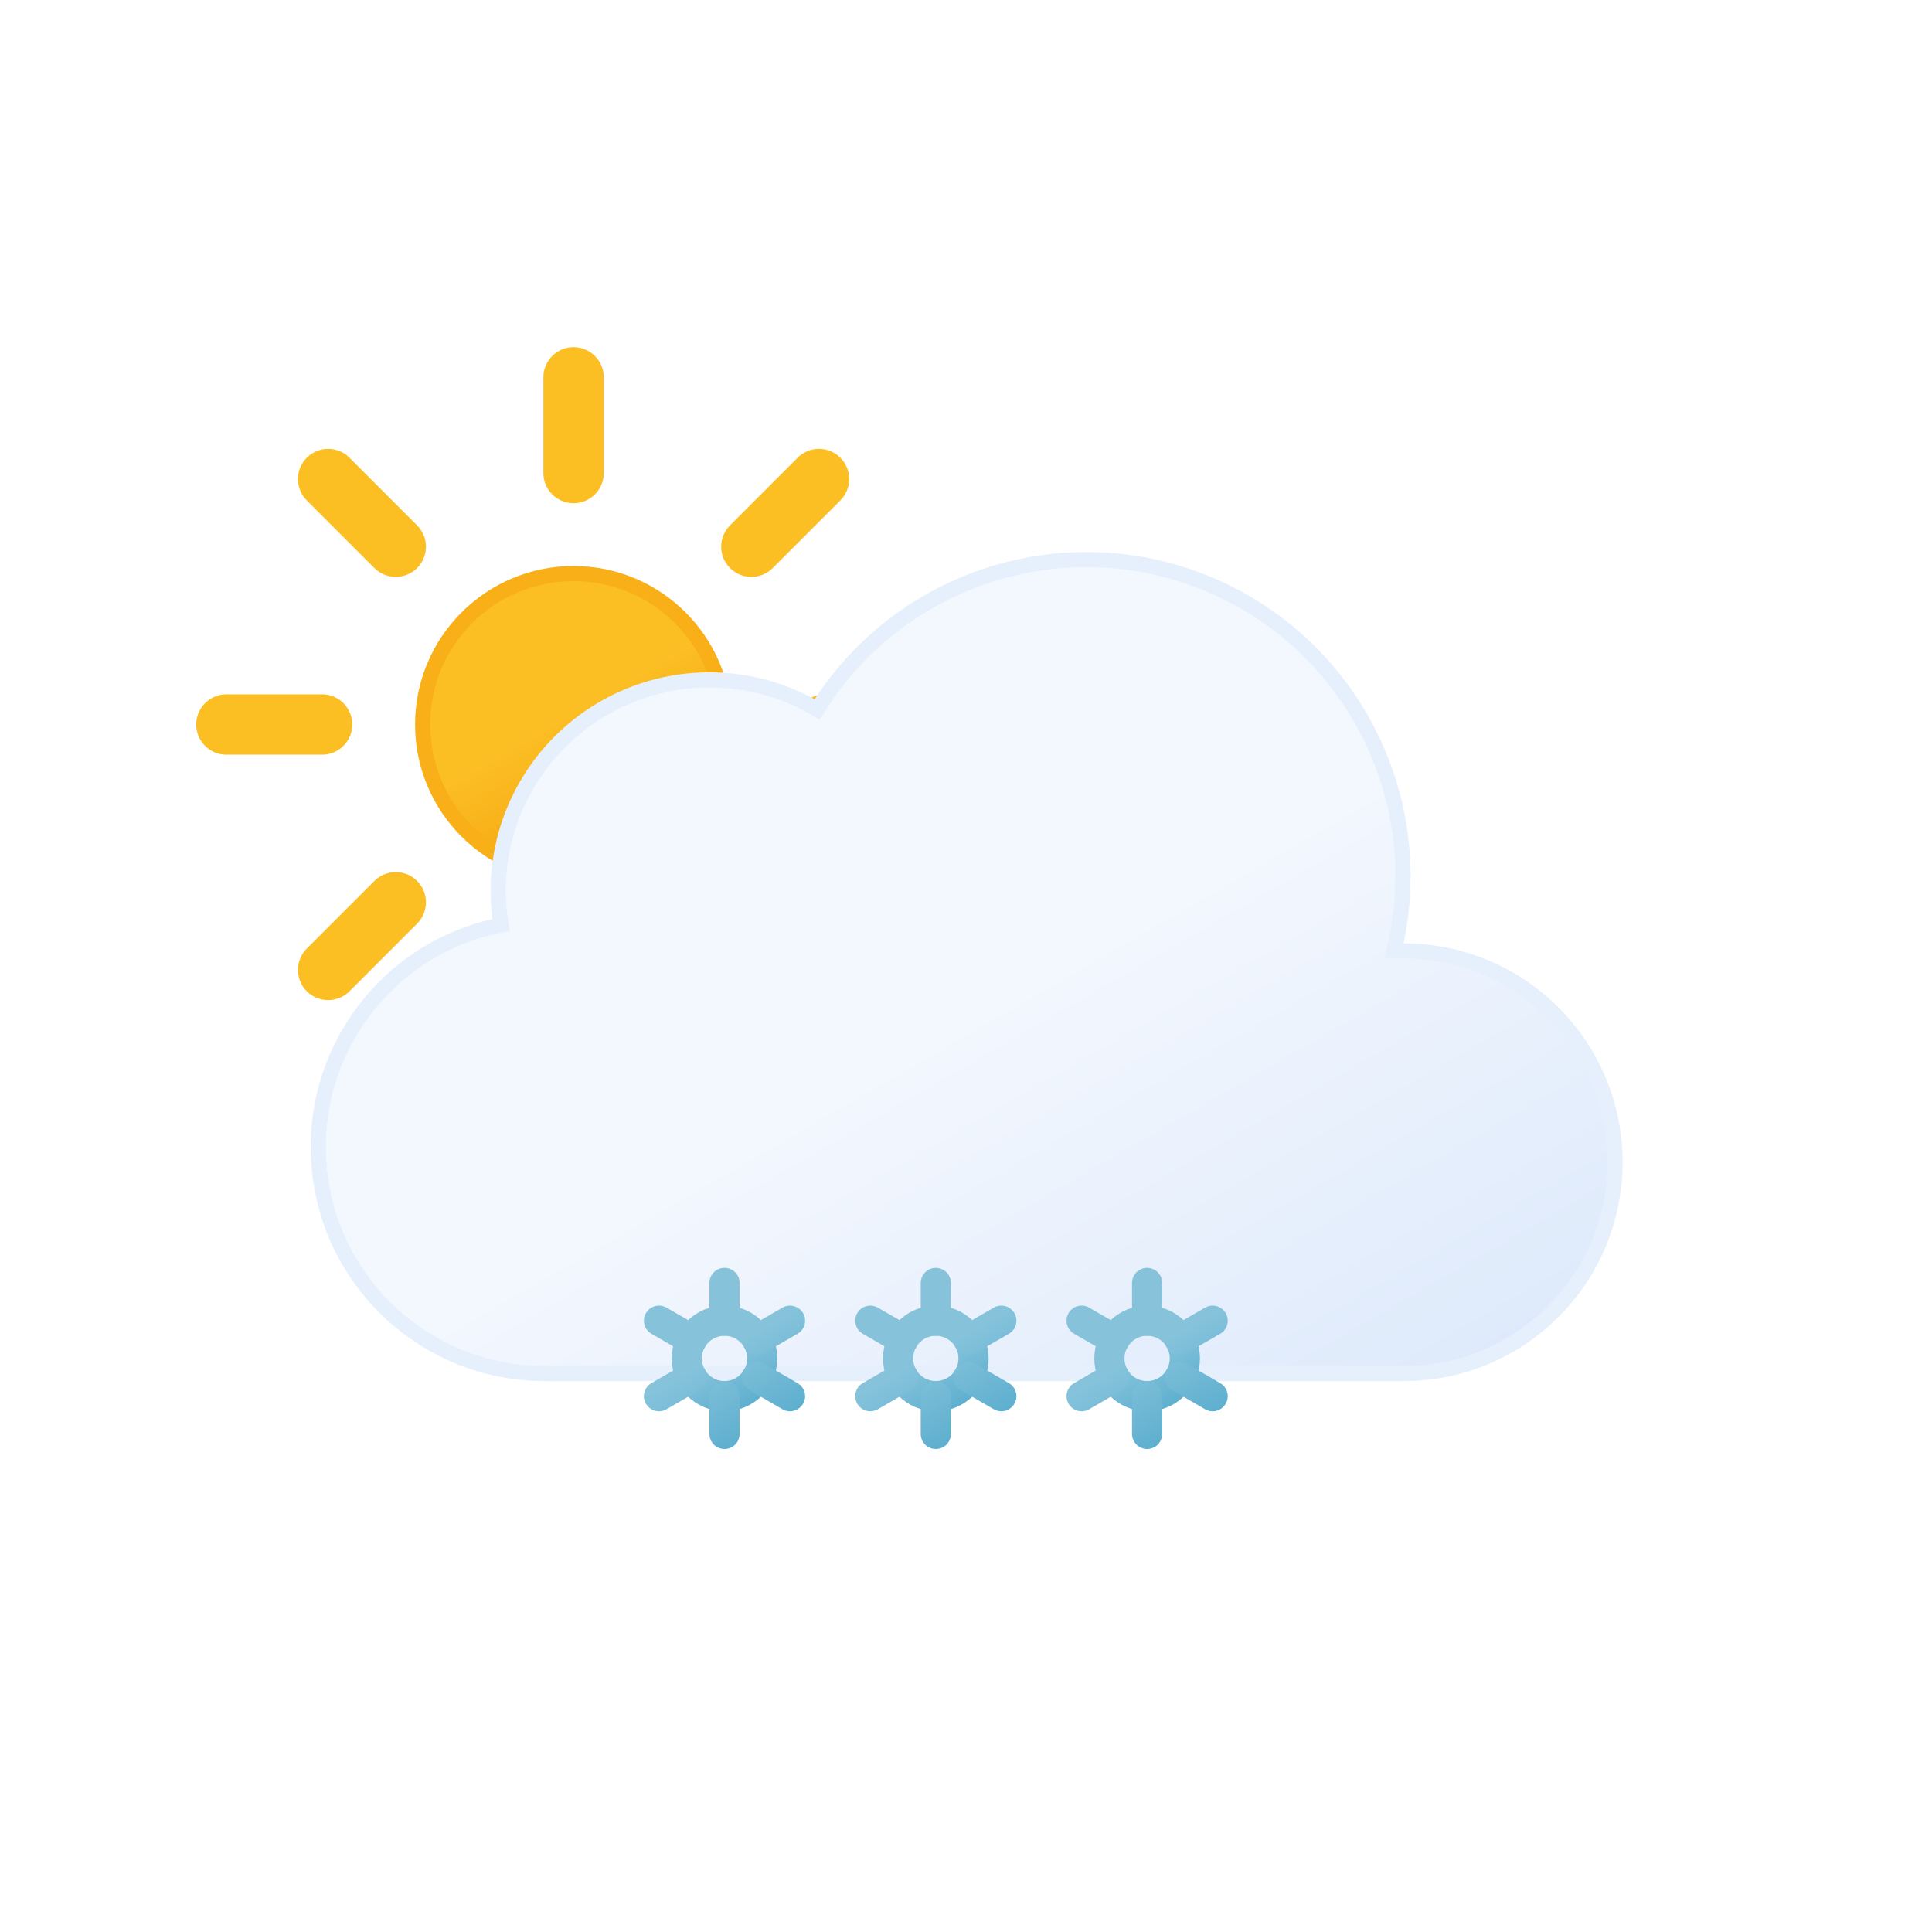
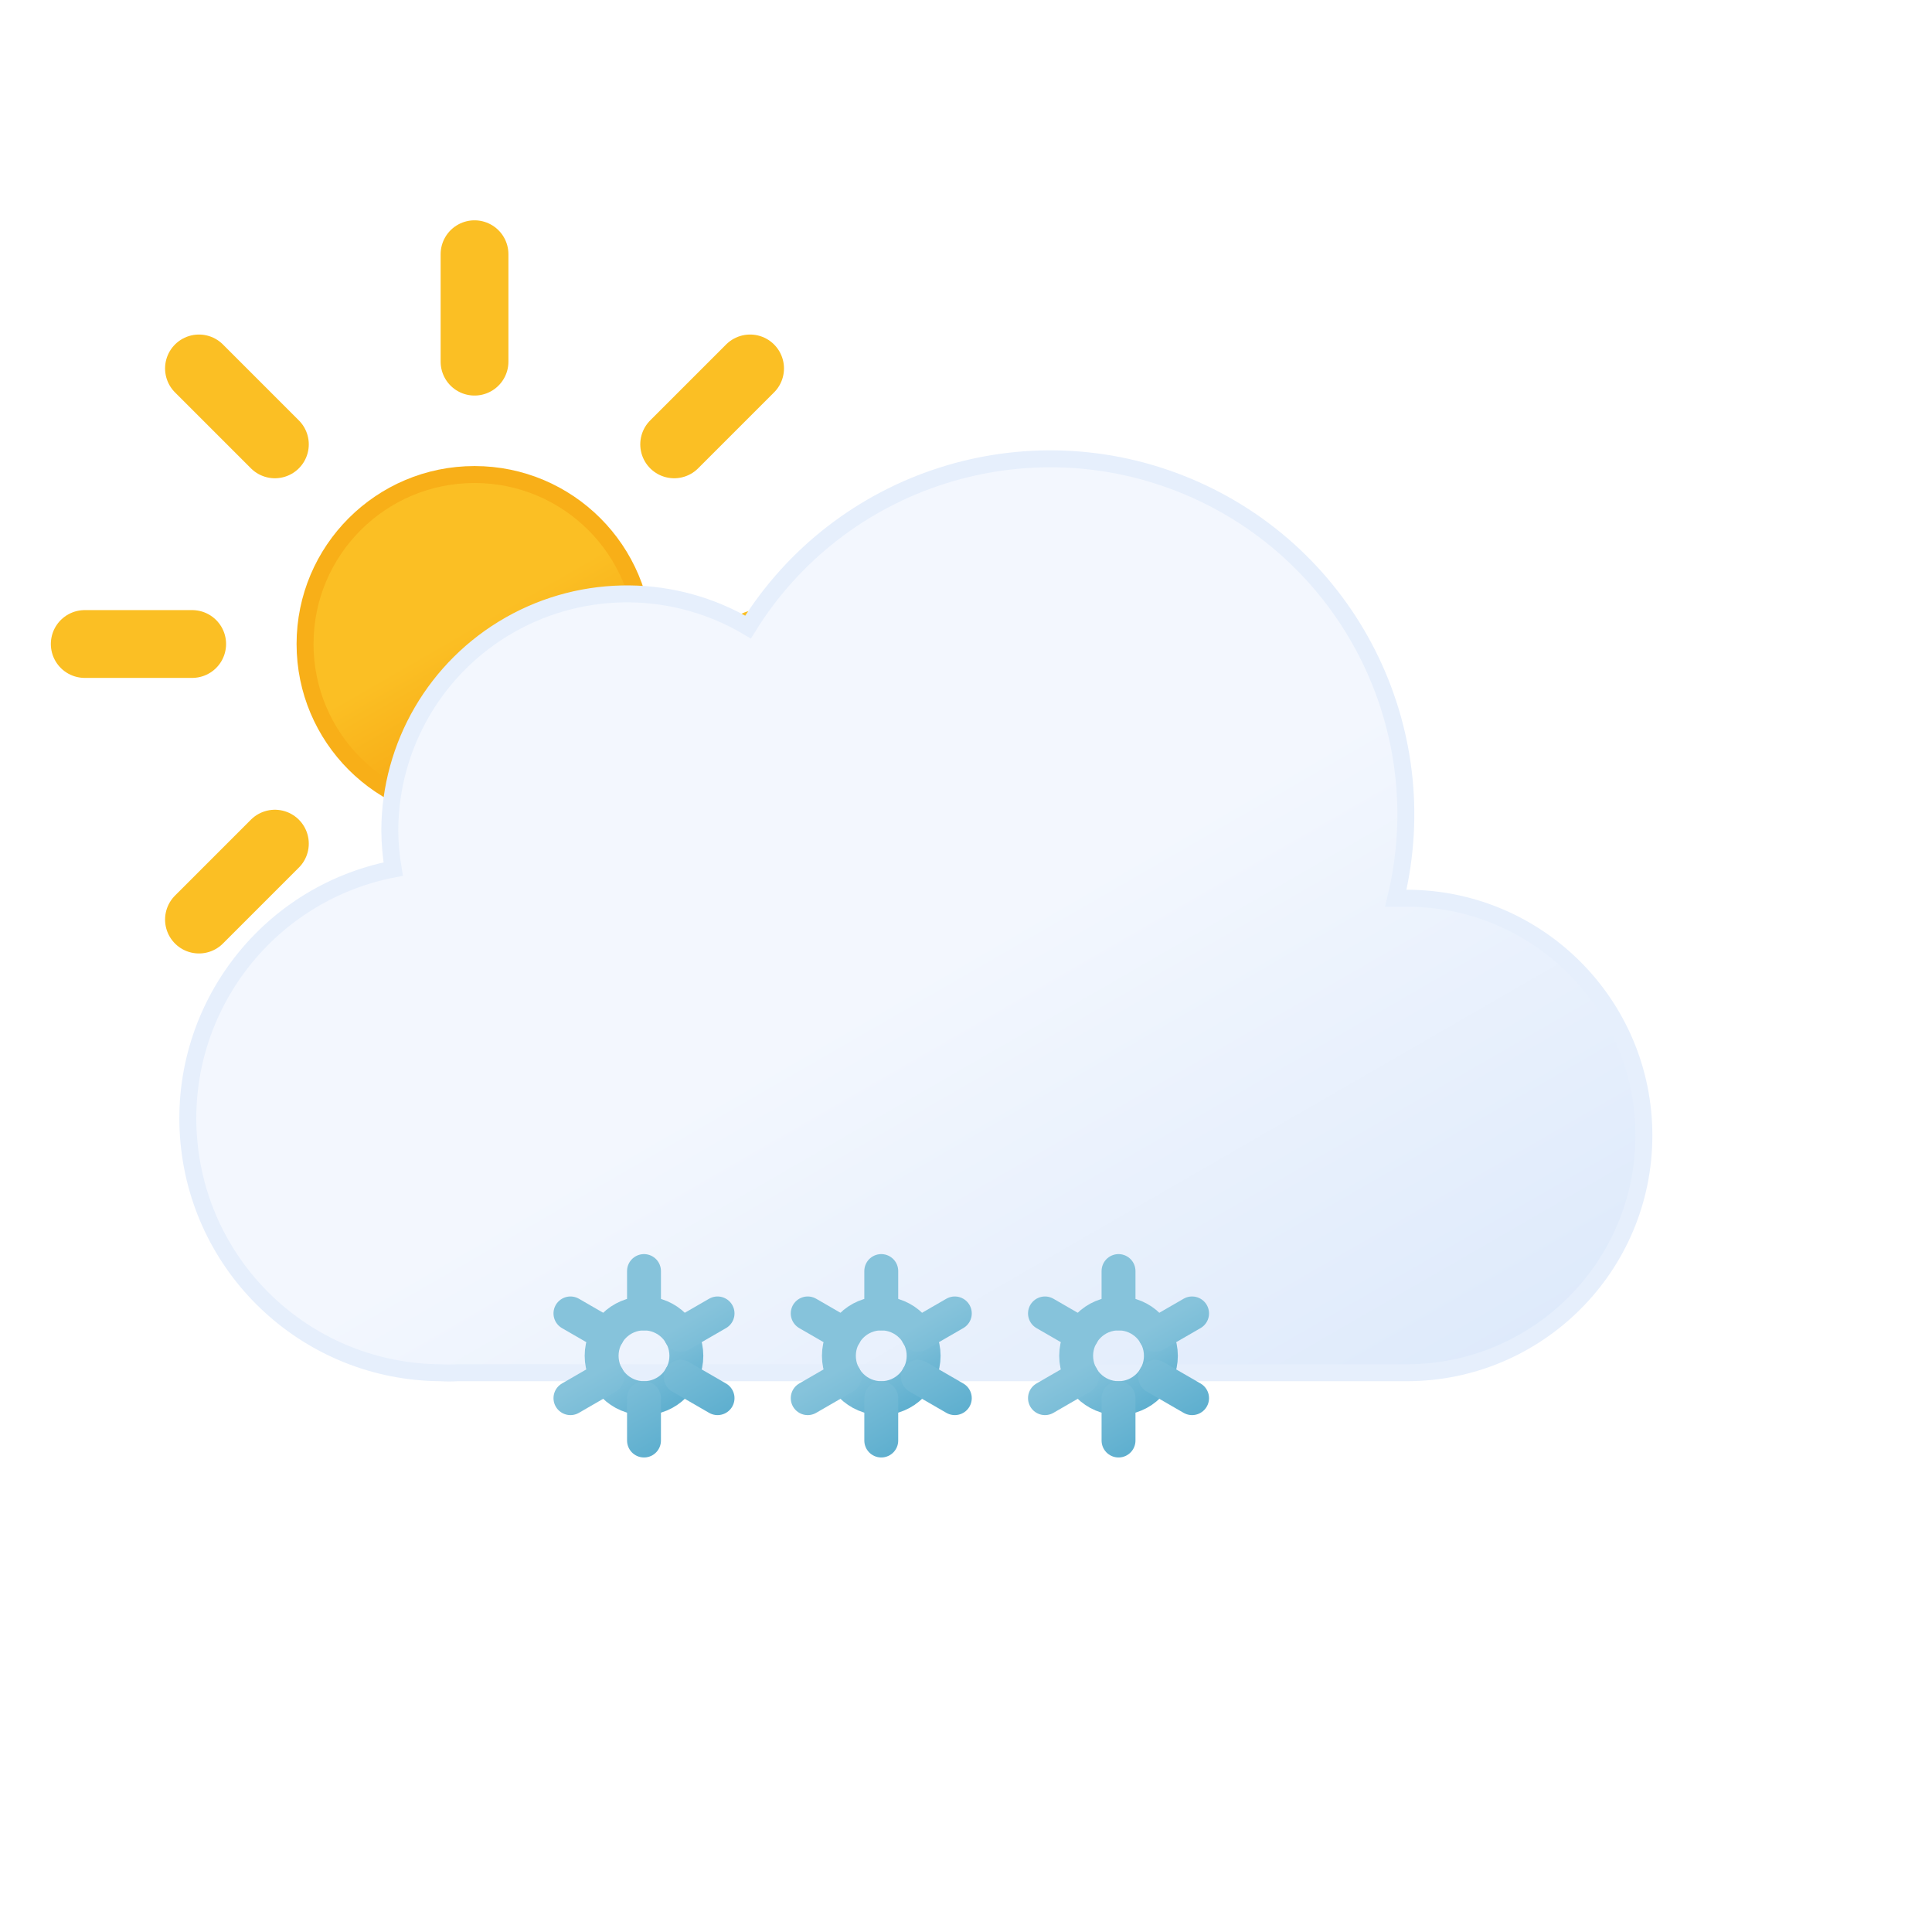
- <svg xmlns="http://www.w3.org/2000/svg" xmlns:xlink="http://www.w3.org/1999/xlink" viewBox="0 0 64 64">
+ <svg xmlns="http://www.w3.org/2000/svg" xmlns:xlink="http://www.w3.org/1999/xlink" viewBox="5 5 57 57" width="200" height="200">
  <defs>
    <linearGradient id="b" x1="16.5" x2="21.5" y1="19.67" y2="28.33" gradientUnits="userSpaceOnUse">
      <stop offset="0" stop-color="#fbbf24" />
      <stop offset=".45" stop-color="#fbbf24" />
      <stop offset="1" stop-color="#f59e0b" />
    </linearGradient>
    <linearGradient id="c" x1="22.56" x2="39.2" y1="21.96" y2="50.8" gradientUnits="userSpaceOnUse">
      <stop offset="0" stop-color="#f3f7fe" />
      <stop offset=".45" stop-color="#f3f7fe" />
      <stop offset="1" stop-color="#deeafb" />
    </linearGradient>
    <linearGradient id="a" x1="30.12" x2="31.88" y1="43.48" y2="46.52" gradientUnits="userSpaceOnUse">
      <stop offset="0" stop-color="#86c3db" />
      <stop offset=".45" stop-color="#86c3db" />
      <stop offset="1" stop-color="#5eafcf" />
    </linearGradient>
    <linearGradient id="d" x1="29.67" x2="32.33" y1="42.69" y2="47.31" xlink:href="#a" />
    <linearGradient id="e" x1="23.12" x2="24.88" y1="43.48" y2="46.52" xlink:href="#a" />
    <linearGradient id="f" x1="22.67" x2="25.33" y1="42.69" y2="47.31" xlink:href="#a" />
    <linearGradient id="g" x1="37.12" x2="38.88" y1="43.48" y2="46.52" xlink:href="#a" />
    <linearGradient id="h" x1="36.67" x2="39.33" y1="42.69" y2="47.31" xlink:href="#a" />
  </defs>
  <circle cx="19" cy="24" r="5" fill="url(#b)" stroke="#f8af18" stroke-miterlimit="10" stroke-width=".5" />
  <path fill="none" stroke="#fbbf24" stroke-linecap="round" stroke-miterlimit="10" stroke-width="2" d="M19 15.67V12.5m0 23v-3.17m5.89-14.22l2.24-2.24M10.87 32.13l2.24-2.24m0-11.78l-2.24-2.24m16.26 16.26l-2.24-2.24M7.5 24h3.17m19.83 0h-3.17">
    <animateTransform attributeName="transform" dur="45s" repeatCount="indefinite" type="rotate" values="0 19 24; 360 19 24" />
  </path>
  <path fill="url(#c)" stroke="#e6effc" stroke-miterlimit="10" stroke-width=".5" d="M46.5 31.5h-.32a10.49 10.49 0 00-19.11-8 7 7 0 00-10.57 6 7.21 7.21 0 00.1 1.14A7.5 7.5 0 0018 45.5a4.19 4.19 0 00.5 0v0h28a7 7 0 000-14z" />
  <g>
    <circle cx="31" cy="45" r="1.25" fill="none" stroke="url(#a)" stroke-miterlimit="10" />
    <path fill="none" stroke="url(#d)" stroke-linecap="round" stroke-miterlimit="10" d="M33.17 46.25l-1.09-.63m-2.16-1.24l-1.09-.63M31 42.5v1.25m0 3.75v-1.25m-1.08-.63l-1.09.63m4.34-2.5l-1.09.63" />
    <animateTransform additive="sum" attributeName="transform" dur="4s" repeatCount="indefinite" type="translate" values="-1 -6; 1 12" />
    <animateTransform additive="sum" attributeName="transform" dur="9s" repeatCount="indefinite" type="rotate" values="0 31 45; 360 31 45" />
    <animate attributeName="opacity" dur="4s" repeatCount="indefinite" values="0;1;1;1;0" />
  </g>
  <g>
    <circle cx="24" cy="45" r="1.25" fill="none" stroke="url(#e)" stroke-miterlimit="10" />
    <path fill="none" stroke="url(#f)" stroke-linecap="round" stroke-miterlimit="10" d="M26.17 46.25l-1.09-.63m-2.16-1.24l-1.09-.63M24 42.5v1.25m0 3.75v-1.25m-1.08-.63l-1.09.63m4.34-2.5l-1.09.63" />
    <animateTransform additive="sum" attributeName="transform" begin="-2s" dur="4s" repeatCount="indefinite" type="translate" values="1 -6; -1 12" />
    <animateTransform additive="sum" attributeName="transform" dur="9s" repeatCount="indefinite" type="rotate" values="0 24 45; 360 24 45" />
    <animate attributeName="opacity" begin="-2s" dur="4s" repeatCount="indefinite" values="0;1;1;1;0" />
  </g>
  <g>
    <circle cx="38" cy="45" r="1.25" fill="none" stroke="url(#g)" stroke-miterlimit="10" />
    <path fill="none" stroke="url(#h)" stroke-linecap="round" stroke-miterlimit="10" d="M40.17 46.25l-1.09-.63m-2.16-1.24l-1.09-.63M38 42.5v1.25m0 3.75v-1.25m-1.08-.63l-1.09.63m4.34-2.5l-1.09.63" />
    <animateTransform additive="sum" attributeName="transform" begin="-1s" dur="4s" repeatCount="indefinite" type="translate" values="1 -6; -1 12" />
    <animateTransform additive="sum" attributeName="transform" dur="9s" repeatCount="indefinite" type="rotate" values="0 38 45; 360 38 45" />
    <animate attributeName="opacity" begin="-1s" dur="4s" repeatCount="indefinite" values="0;1;1;1;0" />
  </g>
</svg>
